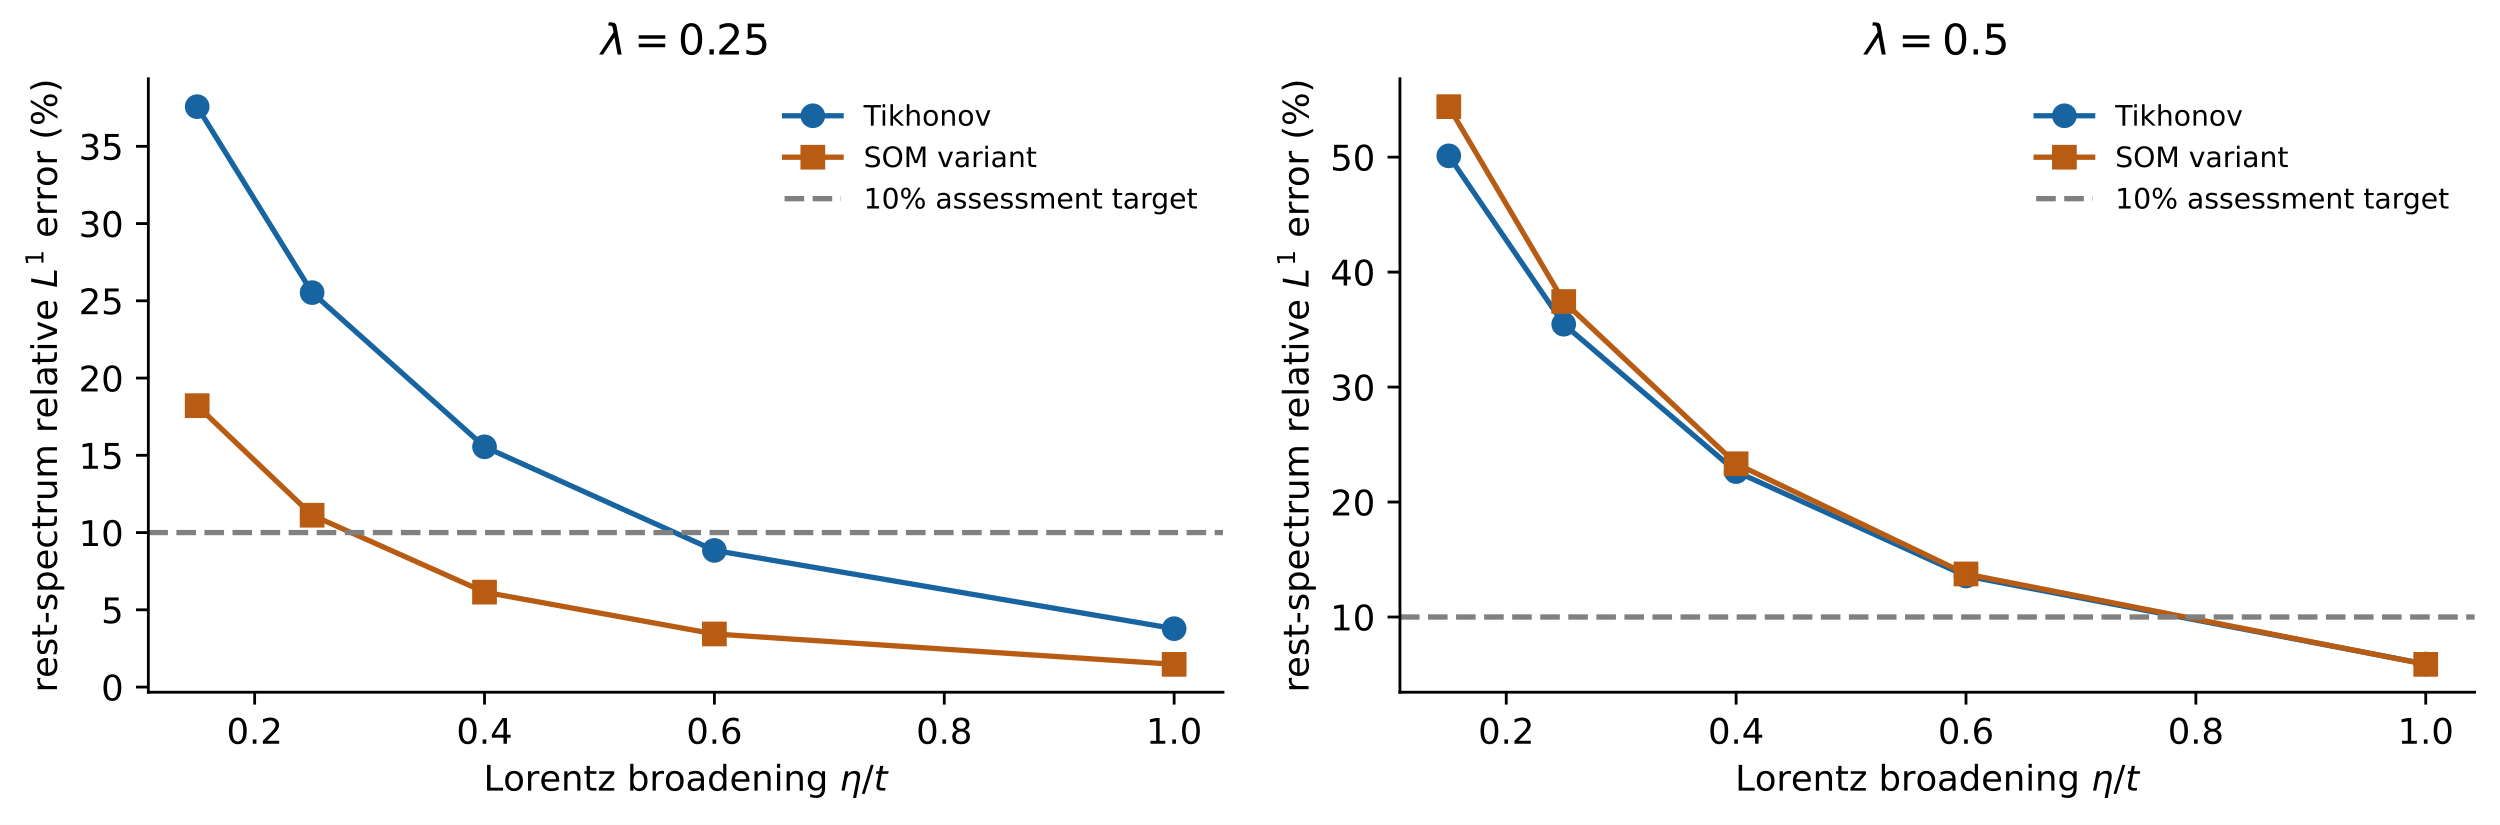
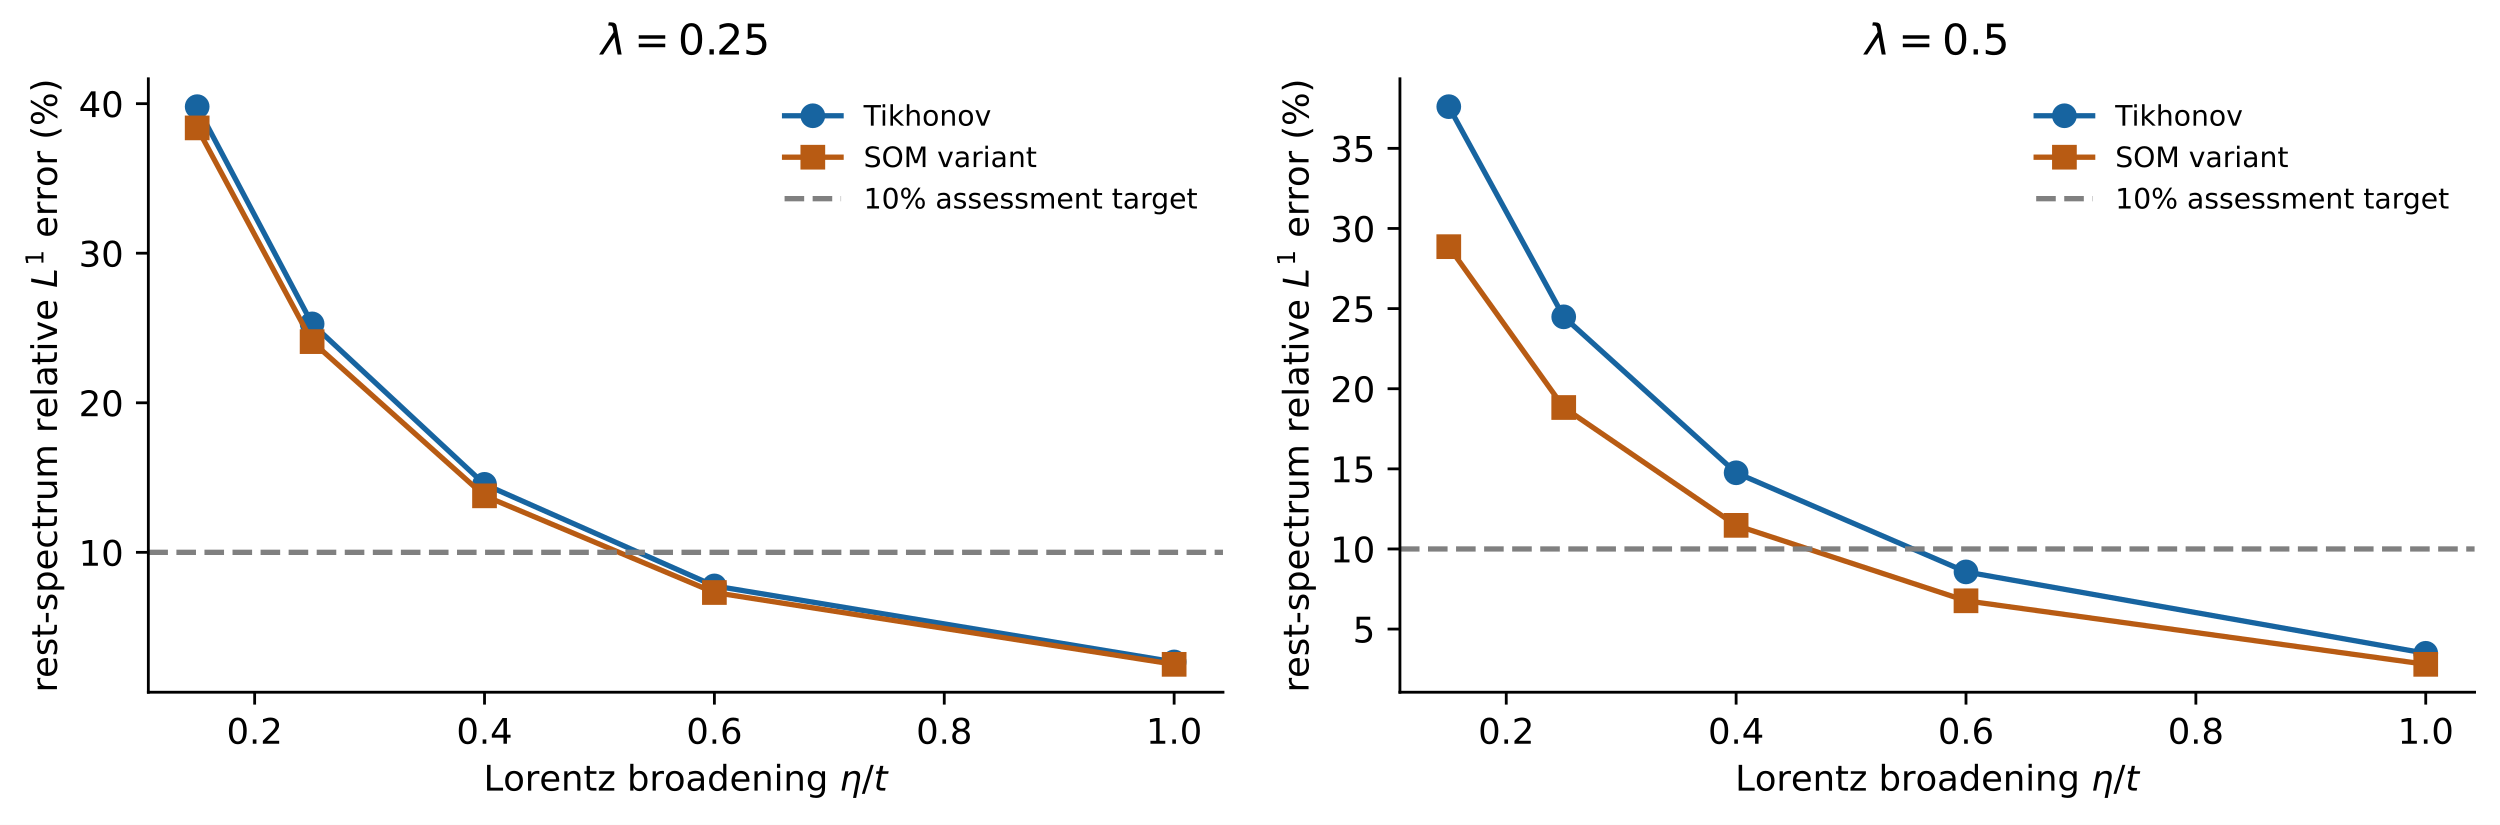
<svg xmlns="http://www.w3.org/2000/svg" xmlns:xlink="http://www.w3.org/1999/xlink" width="708.293pt" height="233.696pt" viewBox="0 0 708.293 233.696" version="1.1">
  <defs>
    <style type="text/css">*{stroke-linejoin: round; stroke-linecap: butt}</style>
  </defs>
  <g id="figure_1">
    <g id="patch_1">
      <path d="M 0 233.696  L 708.293 233.696  L 708.293 0  L 0 0  z " style="fill: #ffffff" />
    </g>
    <g id="axes_1">
      <g id="patch_2">
        <path d="M 42.025 196.118  L 346.493 196.118  L 346.493 22.318  L 42.025 22.318  z " style="fill: #ffffff" />
      </g>
      <g id="matplotlib.axis_1">
        <g id="xtick_1">
          <g id="line2d_1">
            <defs>
-               <path id="m6ff1ac623e" d="M 0 0  L 0 3.5  " style="stroke: #000000; stroke-width: 0.8" />
+               <path id="m8932c4dca7" d="M 0 0  L 0 3.5  " style="stroke: #000000; stroke-width: 0.8" />
            </defs>
            <g>
-               <use xlink:href="#m6ff1ac623e" x="72.146" y="196.118" style="stroke: #000000; stroke-width: 0.8" />
+               <use xlink:href="#m8932c4dca7" x="72.146" y="196.118" style="stroke: #000000; stroke-width: 0.8" />
            </g>
          </g>
          <g id="text_1">
            <text style="font-size: 10px; font-family: 'DejaVu Sans', 'Bitstream Vera Sans', 'Computer Modern Sans Serif', 'Lucida Grande', 'Verdana', 'Geneva', 'Lucid', 'Arial', 'Helvetica', 'Avant Garde', sans-serif; text-anchor: middle" x="72.146" y="210.717" transform="rotate(-0 72.14617 210.7166)">0.2</text>
          </g>
        </g>
        <g id="xtick_2">
          <g id="line2d_2">
            <g>
-               <use xlink:href="#m6ff1ac623e" x="137.273" y="196.118" style="stroke: #000000; stroke-width: 0.8" />
+               <use xlink:href="#m8932c4dca7" x="137.273" y="196.118" style="stroke: #000000; stroke-width: 0.8" />
            </g>
          </g>
          <g id="text_2">
            <text style="font-size: 10px; font-family: 'DejaVu Sans', 'Bitstream Vera Sans', 'Computer Modern Sans Serif', 'Lucida Grande', 'Verdana', 'Geneva', 'Lucid', 'Arial', 'Helvetica', 'Avant Garde', sans-serif; text-anchor: middle" x="137.273" y="210.717" transform="rotate(-0 137.273 210.7166)">0.4</text>
          </g>
        </g>
        <g id="xtick_3">
          <g id="line2d_3">
            <g>
-               <use xlink:href="#m6ff1ac623e" x="202.4" y="196.118" style="stroke: #000000; stroke-width: 0.8" />
+               <use xlink:href="#m8932c4dca7" x="202.4" y="196.118" style="stroke: #000000; stroke-width: 0.8" />
            </g>
          </g>
          <g id="text_3">
            <text style="font-size: 10px; font-family: 'DejaVu Sans', 'Bitstream Vera Sans', 'Computer Modern Sans Serif', 'Lucida Grande', 'Verdana', 'Geneva', 'Lucid', 'Arial', 'Helvetica', 'Avant Garde', sans-serif; text-anchor: middle" x="202.4" y="210.717" transform="rotate(-0 202.3999 210.7166)">0.6</text>
          </g>
        </g>
        <g id="xtick_4">
          <g id="line2d_4">
            <g>
-               <use xlink:href="#m6ff1ac623e" x="267.527" y="196.118" style="stroke: #000000; stroke-width: 0.8" />
+               <use xlink:href="#m8932c4dca7" x="267.527" y="196.118" style="stroke: #000000; stroke-width: 0.8" />
            </g>
          </g>
          <g id="text_4">
            <text style="font-size: 10px; font-family: 'DejaVu Sans', 'Bitstream Vera Sans', 'Computer Modern Sans Serif', 'Lucida Grande', 'Verdana', 'Geneva', 'Lucid', 'Arial', 'Helvetica', 'Avant Garde', sans-serif; text-anchor: middle" x="267.527" y="210.717" transform="rotate(-0 267.5267 210.7166)">0.8</text>
          </g>
        </g>
        <g id="xtick_5">
          <g id="line2d_5">
            <g>
-               <use xlink:href="#m6ff1ac623e" x="332.654" y="196.118" style="stroke: #000000; stroke-width: 0.8" />
+               <use xlink:href="#m8932c4dca7" x="332.654" y="196.118" style="stroke: #000000; stroke-width: 0.8" />
            </g>
          </g>
          <g id="text_5">
            <text style="font-size: 10px; font-family: 'DejaVu Sans', 'Bitstream Vera Sans', 'Computer Modern Sans Serif', 'Lucida Grande', 'Verdana', 'Geneva', 'Lucid', 'Arial', 'Helvetica', 'Avant Garde', sans-serif; text-anchor: middle" x="332.654" y="210.717" transform="rotate(-0 332.6535 210.7166)">1.0</text>
          </g>
        </g>
        <g id="text_6">
          <g transform="translate(137.009 224.3963)">
            <text>
              <tspan x="0" y="-0.406" style="font-size: 10px; font-family: 'DejaVu Sans'">L</tspan>
              <tspan x="5.571" y="-0.406" style="font-size: 10px; font-family: 'DejaVu Sans'">o</tspan>
              <tspan x="11.689" y="-0.406" style="font-size: 10px; font-family: 'DejaVu Sans'">r</tspan>
              <tspan x="15.801" y="-0.406" style="font-size: 10px; font-family: 'DejaVu Sans'">e</tspan>
              <tspan x="21.953" y="-0.406" style="font-size: 10px; font-family: 'DejaVu Sans'">n</tspan>
              <tspan x="28.291" y="-0.406" style="font-size: 10px; font-family: 'DejaVu Sans'">t</tspan>
              <tspan x="32.212" y="-0.406" style="font-size: 10px; font-family: 'DejaVu Sans'">z</tspan>
              <tspan x="37.461" y="-0.406" style="font-size: 10px; font-family: 'DejaVu Sans'"> </tspan>
              <tspan x="40.64" y="-0.406" style="font-size: 10px; font-family: 'DejaVu Sans'">b</tspan>
              <tspan x="46.987" y="-0.406" style="font-size: 10px; font-family: 'DejaVu Sans'">r</tspan>
              <tspan x="51.099" y="-0.406" style="font-size: 10px; font-family: 'DejaVu Sans'">o</tspan>
              <tspan x="57.217" y="-0.406" style="font-size: 10px; font-family: 'DejaVu Sans'">a</tspan>
              <tspan x="63.345" y="-0.406" style="font-size: 10px; font-family: 'DejaVu Sans'">d</tspan>
              <tspan x="69.692" y="-0.406" style="font-size: 10px; font-family: 'DejaVu Sans'">e</tspan>
              <tspan x="75.845" y="-0.406" style="font-size: 10px; font-family: 'DejaVu Sans'">n</tspan>
              <tspan x="82.183" y="-0.406" style="font-size: 10px; font-family: 'DejaVu Sans'">i</tspan>
              <tspan x="84.961" y="-0.406" style="font-size: 10px; font-family: 'DejaVu Sans'">n</tspan>
              <tspan x="91.299" y="-0.406" style="font-size: 10px; font-family: 'DejaVu Sans'">g</tspan>
              <tspan x="97.646" y="-0.406" style="font-size: 10px; font-family: 'DejaVu Sans'"> </tspan>
              <tspan x="107.163" y="-0.406" style="font-size: 10px; font-family: 'DejaVu Sans'">/</tspan>
              <tspan x="100.825" y="-0.406" style="font-style: oblique; font-size: 10px; font-family: 'DejaVu Sans'">η</tspan>
              <tspan x="110.532" y="-0.406" style="font-style: oblique; font-size: 10px; font-family: 'DejaVu Sans'">t</tspan>
            </text>
          </g>
        </g>
      </g>
      <g id="matplotlib.axis_2">
        <g id="ytick_1">
          <g id="line2d_6">
            <defs>
-               <path id="m030a6fc8e2" d="M 0 0  L -3.5 0  " style="stroke: #000000; stroke-width: 0.8" />
+               <path id="ma5ae41ab1c" d="M 0 0  L -3.5 0  " style="stroke: #000000; stroke-width: 0.8" />
            </defs>
            <g>
-               <use xlink:href="#m030a6fc8e2" x="42.025" y="194.655" style="stroke: #000000; stroke-width: 0.8" />
+               <use xlink:href="#ma5ae41ab1c" x="42.025" y="156.486" style="stroke: #000000; stroke-width: 0.8" />
            </g>
          </g>
          <g id="text_7">
-             <text style="font-size: 10px; font-family: 'DejaVu Sans', 'Bitstream Vera Sans', 'Computer Modern Sans Serif', 'Lucida Grande', 'Verdana', 'Geneva', 'Lucid', 'Arial', 'Helvetica', 'Avant Garde', sans-serif; text-anchor: end" x="35.025" y="198.455" transform="rotate(-0 35.025 198.4547)">0</text>
+             <text style="font-size: 10px; font-family: 'DejaVu Sans', 'Bitstream Vera Sans', 'Computer Modern Sans Serif', 'Lucida Grande', 'Verdana', 'Geneva', 'Lucid', 'Arial', 'Helvetica', 'Avant Garde', sans-serif; text-anchor: end" x="35.025" y="160.285" transform="rotate(-0 35.025 160.2849)">10</text>
          </g>
        </g>
        <g id="ytick_2">
          <g id="line2d_7">
            <g>
-               <use xlink:href="#m030a6fc8e2" x="42.025" y="172.769" style="stroke: #000000; stroke-width: 0.8" />
+               <use xlink:href="#ma5ae41ab1c" x="42.025" y="114.114" style="stroke: #000000; stroke-width: 0.8" />
            </g>
          </g>
          <g id="text_8">
-             <text style="font-size: 10px; font-family: 'DejaVu Sans', 'Bitstream Vera Sans', 'Computer Modern Sans Serif', 'Lucida Grande', 'Verdana', 'Geneva', 'Lucid', 'Arial', 'Helvetica', 'Avant Garde', sans-serif; text-anchor: end" x="35.025" y="176.569" transform="rotate(-0 35.025 176.5686)">5</text>
+             <text style="font-size: 10px; font-family: 'DejaVu Sans', 'Bitstream Vera Sans', 'Computer Modern Sans Serif', 'Lucida Grande', 'Verdana', 'Geneva', 'Lucid', 'Arial', 'Helvetica', 'Avant Garde', sans-serif; text-anchor: end" x="35.025" y="117.913" transform="rotate(-0 35.025 117.9132)">20</text>
          </g>
        </g>
        <g id="ytick_3">
          <g id="line2d_8">
            <g>
-               <use xlink:href="#m030a6fc8e2" x="42.025" y="150.883" style="stroke: #000000; stroke-width: 0.8" />
+               <use xlink:href="#ma5ae41ab1c" x="42.025" y="71.742" style="stroke: #000000; stroke-width: 0.8" />
            </g>
          </g>
          <g id="text_9">
-             <text style="font-size: 10px; font-family: 'DejaVu Sans', 'Bitstream Vera Sans', 'Computer Modern Sans Serif', 'Lucida Grande', 'Verdana', 'Geneva', 'Lucid', 'Arial', 'Helvetica', 'Avant Garde', sans-serif; text-anchor: end" x="35.025" y="154.683" transform="rotate(-0 35.025 154.6826)">10</text>
+             <text style="font-size: 10px; font-family: 'DejaVu Sans', 'Bitstream Vera Sans', 'Computer Modern Sans Serif', 'Lucida Grande', 'Verdana', 'Geneva', 'Lucid', 'Arial', 'Helvetica', 'Avant Garde', sans-serif; text-anchor: end" x="35.025" y="75.541" transform="rotate(-0 35.025 75.54142)">30</text>
          </g>
        </g>
        <g id="ytick_4">
          <g id="line2d_9">
            <g>
-               <use xlink:href="#m030a6fc8e2" x="42.025" y="128.997" style="stroke: #000000; stroke-width: 0.8" />
+               <use xlink:href="#ma5ae41ab1c" x="42.025" y="29.37" style="stroke: #000000; stroke-width: 0.8" />
            </g>
          </g>
          <g id="text_10">
-             <text style="font-size: 10px; font-family: 'DejaVu Sans', 'Bitstream Vera Sans', 'Computer Modern Sans Serif', 'Lucida Grande', 'Verdana', 'Geneva', 'Lucid', 'Arial', 'Helvetica', 'Avant Garde', sans-serif; text-anchor: end" x="35.025" y="132.797" transform="rotate(-0 35.025 132.7966)">15</text>
-           </g>
-         </g>
-         <g id="ytick_5">
-           <g id="line2d_10">
-             <g>
-               <use xlink:href="#m030a6fc8e2" x="42.025" y="107.111" style="stroke: #000000; stroke-width: 0.8" />
-             </g>
-           </g>
-           <g id="text_11">
-             <text style="font-size: 10px; font-family: 'DejaVu Sans', 'Bitstream Vera Sans', 'Computer Modern Sans Serif', 'Lucida Grande', 'Verdana', 'Geneva', 'Lucid', 'Arial', 'Helvetica', 'Avant Garde', sans-serif; text-anchor: end" x="35.025" y="110.911" transform="rotate(-0 35.025 110.9106)">20</text>
-           </g>
-         </g>
-         <g id="ytick_6">
-           <g id="line2d_11">
-             <g>
-               <use xlink:href="#m030a6fc8e2" x="42.025" y="85.225" style="stroke: #000000; stroke-width: 0.8" />
-             </g>
-           </g>
-           <g id="text_12">
-             <text style="font-size: 10px; font-family: 'DejaVu Sans', 'Bitstream Vera Sans', 'Computer Modern Sans Serif', 'Lucida Grande', 'Verdana', 'Geneva', 'Lucid', 'Arial', 'Helvetica', 'Avant Garde', sans-serif; text-anchor: end" x="35.025" y="89.025" transform="rotate(-0 35.025 89.02455)">25</text>
-           </g>
-         </g>
-         <g id="ytick_7">
-           <g id="line2d_12">
-             <g>
-               <use xlink:href="#m030a6fc8e2" x="42.025" y="63.339" style="stroke: #000000; stroke-width: 0.8" />
-             </g>
-           </g>
-           <g id="text_13">
-             <text style="font-size: 10px; font-family: 'DejaVu Sans', 'Bitstream Vera Sans', 'Computer Modern Sans Serif', 'Lucida Grande', 'Verdana', 'Geneva', 'Lucid', 'Arial', 'Helvetica', 'Avant Garde', sans-serif; text-anchor: end" x="35.025" y="67.139" transform="rotate(-0 35.025 67.13852)">30</text>
-           </g>
-         </g>
-         <g id="ytick_8">
-           <g id="line2d_13">
-             <g>
-               <use xlink:href="#m030a6fc8e2" x="42.025" y="41.453" style="stroke: #000000; stroke-width: 0.8" />
-             </g>
-           </g>
-           <g id="text_14">
-             <text style="font-size: 10px; font-family: 'DejaVu Sans', 'Bitstream Vera Sans', 'Computer Modern Sans Serif', 'Lucida Grande', 'Verdana', 'Geneva', 'Lucid', 'Arial', 'Helvetica', 'Avant Garde', sans-serif; text-anchor: end" x="35.025" y="45.252" transform="rotate(-0 35.025 45.2525)">35</text>
-           </g>
-         </g>
-         <g id="text_15">
+             <text style="font-size: 10px; font-family: 'DejaVu Sans', 'Bitstream Vera Sans', 'Computer Modern Sans Serif', 'Lucida Grande', 'Verdana', 'Geneva', 'Lucid', 'Arial', 'Helvetica', 'Avant Garde', sans-serif; text-anchor: end" x="35.025" y="33.17" transform="rotate(-0 35.025 33.16968)">40</text>
+           </g>
+         </g>
+         <g id="text_11">
          <g transform="translate(16.2 196.1681) rotate(-90)">
            <text>
              <tspan x="0" y="-0.064" style="font-size: 10px; font-family: 'DejaVu Sans'">r</tspan>
              <tspan x="4.111" y="-0.064" style="font-size: 10px; font-family: 'DejaVu Sans'">e</tspan>
              <tspan x="10.264" y="-0.064" style="font-size: 10px; font-family: 'DejaVu Sans'">s</tspan>
              <tspan x="15.474" y="-0.064" style="font-size: 10px; font-family: 'DejaVu Sans'">t</tspan>
              <tspan x="19.395" y="-0.064" style="font-size: 10px; font-family: 'DejaVu Sans'">-</tspan>
              <tspan x="23.003" y="-0.064" style="font-size: 10px; font-family: 'DejaVu Sans'">s</tspan>
              <tspan x="28.213" y="-0.064" style="font-size: 10px; font-family: 'DejaVu Sans'">p</tspan>
              <tspan x="34.561" y="-0.064" style="font-size: 10px; font-family: 'DejaVu Sans'">e</tspan>
              <tspan x="40.713" y="-0.064" style="font-size: 10px; font-family: 'DejaVu Sans'">c</tspan>
              <tspan x="46.211" y="-0.064" style="font-size: 10px; font-family: 'DejaVu Sans'">t</tspan>
              <tspan x="50.132" y="-0.064" style="font-size: 10px; font-family: 'DejaVu Sans'">r</tspan>
              <tspan x="54.243" y="-0.064" style="font-size: 10px; font-family: 'DejaVu Sans'">u</tspan>
              <tspan x="60.581" y="-0.064" style="font-size: 10px; font-family: 'DejaVu Sans'">m</tspan>
              <tspan x="70.322" y="-0.064" style="font-size: 10px; font-family: 'DejaVu Sans'"> </tspan>
              <tspan x="73.501" y="-0.064" style="font-size: 10px; font-family: 'DejaVu Sans'">r</tspan>
              <tspan x="77.612" y="-0.064" style="font-size: 10px; font-family: 'DejaVu Sans'">e</tspan>
              <tspan x="83.765" y="-0.064" style="font-size: 10px; font-family: 'DejaVu Sans'">l</tspan>
              <tspan x="86.543" y="-0.064" style="font-size: 10px; font-family: 'DejaVu Sans'">a</tspan>
              <tspan x="92.671" y="-0.064" style="font-size: 10px; font-family: 'DejaVu Sans'">t</tspan>
              <tspan x="96.592" y="-0.064" style="font-size: 10px; font-family: 'DejaVu Sans'">i</tspan>
              <tspan x="99.37" y="-0.064" style="font-size: 10px; font-family: 'DejaVu Sans'">v</tspan>
              <tspan x="105.288" y="-0.064" style="font-size: 10px; font-family: 'DejaVu Sans'">e</tspan>
              <tspan x="111.44" y="-0.064" style="font-size: 10px; font-family: 'DejaVu Sans'"> </tspan>
              <tspan x="125.62" y="-0.064" style="font-size: 10px; font-family: 'DejaVu Sans'"> </tspan>
              <tspan x="128.799" y="-0.064" style="font-size: 10px; font-family: 'DejaVu Sans'">e</tspan>
              <tspan x="134.951" y="-0.064" style="font-size: 10px; font-family: 'DejaVu Sans'">r</tspan>
              <tspan x="139.062" y="-0.064" style="font-size: 10px; font-family: 'DejaVu Sans'">r</tspan>
              <tspan x="143.174" y="-0.064" style="font-size: 10px; font-family: 'DejaVu Sans'">o</tspan>
              <tspan x="149.292" y="-0.064" style="font-size: 10px; font-family: 'DejaVu Sans'">r</tspan>
              <tspan x="153.403" y="-0.064" style="font-size: 10px; font-family: 'DejaVu Sans'"> </tspan>
              <tspan x="156.582" y="-0.064" style="font-size: 10px; font-family: 'DejaVu Sans'">(</tspan>
              <tspan x="160.483" y="-0.064" style="font-size: 10px; font-family: 'DejaVu Sans'">%</tspan>
              <tspan x="169.985" y="-0.064" style="font-size: 10px; font-family: 'DejaVu Sans'">)</tspan>
              <tspan x="114.619" y="-0.064" style="font-style: oblique; font-size: 10px; font-family: 'DejaVu Sans'">L</tspan>
              <tspan x="120.893" y="-3.892" style="font-size: 7px; font-family: 'DejaVu Sans'">1</tspan>
            </text>
          </g>
        </g>
      </g>
-       <g id="line2d_14">
-         <path d="M 55.864 30.218  L 88.428 82.904  L 137.273 126.587  L 202.4 155.942  L 332.654 178.114  " clip-path="url(#p1877775b35)" style="fill: none; stroke: #1764a0; stroke-width: 1.5; stroke-linecap: square" />
+       <g id="line2d_10">
+         <path d="M 55.864 30.218  L 88.428 91.763  L 137.273 137.219  L 202.4 165.999  L 332.654 187.536  " clip-path="url(#p78f8fab9dd)" style="fill: none; stroke: #1764a0; stroke-width: 1.5; stroke-linecap: square" />
        <defs>
-           <path id="m55c3e25173" d="M 0 3  C 0.796 3 1.559 2.684 2.121 2.121  C 2.684 1.559 3 0.796 3 0  C 3 -0.796 2.684 -1.559 2.121 -2.121  C 1.559 -2.684 0.796 -3 0 -3  C -0.796 -3 -1.559 -2.684 -2.121 -2.121  C -2.684 -1.559 -3 -0.796 -3 0  C -3 0.796 -2.684 1.559 -2.121 2.121  C -1.559 2.684 -0.796 3 0 3  z " style="stroke: #1764a0" />
+           <path id="m488a5ff825" d="M 0 3  C 0.796 3 1.559 2.684 2.121 2.121  C 2.684 1.559 3 0.796 3 0  C 3 -0.796 2.684 -1.559 2.121 -2.121  C 1.559 -2.684 0.796 -3 0 -3  C -0.796 -3 -1.559 -2.684 -2.121 -2.121  C -2.684 -1.559 -3 -0.796 -3 0  C -3 0.796 -2.684 1.559 -2.121 2.121  C -1.559 2.684 -0.796 3 0 3  z " style="stroke: #1764a0" />
        </defs>
-         <g clip-path="url(#p1877775b35)">
-           <use xlink:href="#m55c3e25173" x="55.864" y="30.218" style="fill: #1764a0; stroke: #1764a0" />
-           <use xlink:href="#m55c3e25173" x="88.428" y="82.904" style="fill: #1764a0; stroke: #1764a0" />
-           <use xlink:href="#m55c3e25173" x="137.273" y="126.587" style="fill: #1764a0; stroke: #1764a0" />
-           <use xlink:href="#m55c3e25173" x="202.4" y="155.942" style="fill: #1764a0; stroke: #1764a0" />
-           <use xlink:href="#m55c3e25173" x="332.654" y="178.114" style="fill: #1764a0; stroke: #1764a0" />
-         </g>
-       </g>
-       <g id="line2d_15">
-         <path d="M 55.864 114.93  L 88.428 145.976  L 137.273 167.759  L 202.4 179.615  L 332.654 188.218  " clip-path="url(#p1877775b35)" style="fill: none; stroke: #b85b13; stroke-width: 1.5; stroke-linecap: square" />
+         <g clip-path="url(#p78f8fab9dd)">
+           <use xlink:href="#m488a5ff825" x="55.864" y="30.218" style="fill: #1764a0; stroke: #1764a0" />
+           <use xlink:href="#m488a5ff825" x="88.428" y="91.763" style="fill: #1764a0; stroke: #1764a0" />
+           <use xlink:href="#m488a5ff825" x="137.273" y="137.219" style="fill: #1764a0; stroke: #1764a0" />
+           <use xlink:href="#m488a5ff825" x="202.4" y="165.999" style="fill: #1764a0; stroke: #1764a0" />
+           <use xlink:href="#m488a5ff825" x="332.654" y="187.536" style="fill: #1764a0; stroke: #1764a0" />
+         </g>
+       </g>
+       <g id="line2d_11">
+         <path d="M 55.864 36.235  L 88.428 96.784  L 137.273 140.478  L 202.4 167.87  L 332.654 188.218  " clip-path="url(#p78f8fab9dd)" style="fill: none; stroke: #b85b13; stroke-width: 1.5; stroke-linecap: square" />
        <defs>
-           <path id="maf97e2c0f6" d="M -3 3  L 3 3  L 3 -3  L -3 -3  z " style="stroke: #b85b13; stroke-linejoin: miter" />
+           <path id="m12488ded27" d="M -3 3  L 3 3  L 3 -3  L -3 -3  z " style="stroke: #b85b13; stroke-linejoin: miter" />
        </defs>
-         <g clip-path="url(#p1877775b35)">
-           <use xlink:href="#maf97e2c0f6" x="55.864" y="114.93" style="fill: #b85b13; stroke: #b85b13; stroke-linejoin: miter" />
-           <use xlink:href="#maf97e2c0f6" x="88.428" y="145.976" style="fill: #b85b13; stroke: #b85b13; stroke-linejoin: miter" />
-           <use xlink:href="#maf97e2c0f6" x="137.273" y="167.759" style="fill: #b85b13; stroke: #b85b13; stroke-linejoin: miter" />
-           <use xlink:href="#maf97e2c0f6" x="202.4" y="179.615" style="fill: #b85b13; stroke: #b85b13; stroke-linejoin: miter" />
-           <use xlink:href="#maf97e2c0f6" x="332.654" y="188.218" style="fill: #b85b13; stroke: #b85b13; stroke-linejoin: miter" />
-         </g>
-       </g>
-       <g id="line2d_16">
-         <path d="M 42.025 150.883  L 346.493 150.883  " clip-path="url(#p1877775b35)" style="fill: none; stroke-dasharray: 5.55,2.4; stroke-dashoffset: 0; stroke: #808080; stroke-width: 1.5" />
+         <g clip-path="url(#p78f8fab9dd)">
+           <use xlink:href="#m12488ded27" x="55.864" y="36.235" style="fill: #b85b13; stroke: #b85b13; stroke-linejoin: miter" />
+           <use xlink:href="#m12488ded27" x="88.428" y="96.784" style="fill: #b85b13; stroke: #b85b13; stroke-linejoin: miter" />
+           <use xlink:href="#m12488ded27" x="137.273" y="140.478" style="fill: #b85b13; stroke: #b85b13; stroke-linejoin: miter" />
+           <use xlink:href="#m12488ded27" x="202.4" y="167.87" style="fill: #b85b13; stroke: #b85b13; stroke-linejoin: miter" />
+           <use xlink:href="#m12488ded27" x="332.654" y="188.218" style="fill: #b85b13; stroke: #b85b13; stroke-linejoin: miter" />
+         </g>
+       </g>
+       <g id="line2d_12">
+         <path d="M 42.025 156.486  L 346.493 156.486  " clip-path="url(#p78f8fab9dd)" style="fill: none; stroke-dasharray: 5.55,2.4; stroke-dashoffset: 0; stroke: #808080; stroke-width: 1.5" />
      </g>
      <g id="patch_3">
        <path d="M 42.025 196.118  L 42.025 22.318  " style="fill: none; stroke: #000000; stroke-width: 0.8; stroke-linejoin: miter; stroke-linecap: square" />
      </g>
      <g id="patch_4">
        <path d="M 42.025 196.118  L 346.493 196.118  " style="fill: none; stroke: #000000; stroke-width: 0.8; stroke-linejoin: miter; stroke-linecap: square" />
      </g>
-       <g id="text_16">
+       <g id="text_12">
        <g transform="translate(170.259 16.31812)">
          <text>
            <tspan x="0" y="-0.875" style="font-style: oblique; font-size: 12px; font-family: 'DejaVu Sans'">λ</tspan>
            <tspan x="9.439" y="-0.875" style="font-size: 12px; font-family: 'DejaVu Sans'">=</tspan>
            <tspan x="21.832" y="-0.875" style="font-size: 12px; font-family: 'DejaVu Sans'">0</tspan>
            <tspan x="29.467" y="-0.875" style="font-size: 12px; font-family: 'DejaVu Sans'">.</tspan>
            <tspan x="32.656" y="-0.875" style="font-size: 12px; font-family: 'DejaVu Sans'">2</tspan>
            <tspan x="40.291" y="-0.875" style="font-size: 12px; font-family: 'DejaVu Sans'">5</tspan>
          </text>
        </g>
      </g>
      <g id="legend_1">
-         <g id="line2d_17">
+         <g id="line2d_13">
          <path d="M 222.286 32.797  L 230.286 32.797  L 238.286 32.797  " style="fill: none; stroke: #1764a0; stroke-width: 1.5; stroke-linecap: square" />
          <g>
-             <use xlink:href="#m55c3e25173" x="230.286" y="32.797" style="fill: #1764a0; stroke: #1764a0" />
-           </g>
-         </g>
-         <g id="text_17">
+             <use xlink:href="#m488a5ff825" x="230.286" y="32.797" style="fill: #1764a0; stroke: #1764a0" />
+           </g>
+         </g>
+         <g id="text_13">
          <text style="font-size: 8px; font-family: 'DejaVu Sans', 'Bitstream Vera Sans', 'Computer Modern Sans Serif', 'Lucida Grande', 'Verdana', 'Geneva', 'Lucid', 'Arial', 'Helvetica', 'Avant Garde', sans-serif; text-anchor: start" x="244.685" y="35.597" transform="rotate(-0 244.6855 35.59687)">Tikhonov</text>
        </g>
-         <g id="line2d_18">
+         <g id="line2d_14">
          <path d="M 222.286 44.539  L 230.286 44.539  L 238.286 44.539  " style="fill: none; stroke: #b85b13; stroke-width: 1.5; stroke-linecap: square" />
          <g>
-             <use xlink:href="#maf97e2c0f6" x="230.286" y="44.539" style="fill: #b85b13; stroke: #b85b13; stroke-linejoin: miter" />
-           </g>
-         </g>
-         <g id="text_18">
+             <use xlink:href="#m12488ded27" x="230.286" y="44.539" style="fill: #b85b13; stroke: #b85b13; stroke-linejoin: miter" />
+           </g>
+         </g>
+         <g id="text_14">
          <text style="font-size: 8px; font-family: 'DejaVu Sans', 'Bitstream Vera Sans', 'Computer Modern Sans Serif', 'Lucida Grande', 'Verdana', 'Geneva', 'Lucid', 'Arial', 'Helvetica', 'Avant Garde', sans-serif; text-anchor: start" x="244.685" y="47.339" transform="rotate(-0 244.6855 47.33937)">SOM variant</text>
        </g>
-         <g id="line2d_19">
+         <g id="line2d_15">
          <path d="M 222.286 56.282  L 230.286 56.282  L 238.286 56.282  " style="fill: none; stroke-dasharray: 5.55,2.4; stroke-dashoffset: 0; stroke: #808080; stroke-width: 1.5" />
        </g>
-         <g id="text_19">
+         <g id="text_15">
          <text style="font-size: 8px; font-family: 'DejaVu Sans', 'Bitstream Vera Sans', 'Computer Modern Sans Serif', 'Lucida Grande', 'Verdana', 'Geneva', 'Lucid', 'Arial', 'Helvetica', 'Avant Garde', sans-serif; text-anchor: start" x="244.685" y="59.082" transform="rotate(-0 244.6855 59.08187)">10% assessment target</text>
        </g>
      </g>
    </g>
    <g id="axes_2">
      <g id="patch_5">
        <path d="M 396.625 196.118  L 701.093 196.118  L 701.093 22.318  L 396.625 22.318  z " style="fill: #ffffff" />
      </g>
      <g id="matplotlib.axis_3">
        <g id="xtick_6">
+           <g id="line2d_16">
+             <g>
+               <use xlink:href="#m8932c4dca7" x="426.746" y="196.118" style="stroke: #000000; stroke-width: 0.8" />
+             </g>
+           </g>
+           <g id="text_16">
+             <text style="font-size: 10px; font-family: 'DejaVu Sans', 'Bitstream Vera Sans', 'Computer Modern Sans Serif', 'Lucida Grande', 'Verdana', 'Geneva', 'Lucid', 'Arial', 'Helvetica', 'Avant Garde', sans-serif; text-anchor: middle" x="426.746" y="210.717" transform="rotate(-0 426.7462 210.7166)">0.2</text>
+           </g>
+         </g>
+         <g id="xtick_7">
+           <g id="line2d_17">
+             <g>
+               <use xlink:href="#m8932c4dca7" x="491.873" y="196.118" style="stroke: #000000; stroke-width: 0.8" />
+             </g>
+           </g>
+           <g id="text_17">
+             <text style="font-size: 10px; font-family: 'DejaVu Sans', 'Bitstream Vera Sans', 'Computer Modern Sans Serif', 'Lucida Grande', 'Verdana', 'Geneva', 'Lucid', 'Arial', 'Helvetica', 'Avant Garde', sans-serif; text-anchor: middle" x="491.873" y="210.717" transform="rotate(-0 491.873 210.7166)">0.4</text>
+           </g>
+         </g>
+         <g id="xtick_8">
+           <g id="line2d_18">
+             <g>
+               <use xlink:href="#m8932c4dca7" x="557" y="196.118" style="stroke: #000000; stroke-width: 0.8" />
+             </g>
+           </g>
+           <g id="text_18">
+             <text style="font-size: 10px; font-family: 'DejaVu Sans', 'Bitstream Vera Sans', 'Computer Modern Sans Serif', 'Lucida Grande', 'Verdana', 'Geneva', 'Lucid', 'Arial', 'Helvetica', 'Avant Garde', sans-serif; text-anchor: middle" x="557" y="210.717" transform="rotate(-0 556.9999 210.7166)">0.6</text>
+           </g>
+         </g>
+         <g id="xtick_9">
+           <g id="line2d_19">
+             <g>
+               <use xlink:href="#m8932c4dca7" x="622.127" y="196.118" style="stroke: #000000; stroke-width: 0.8" />
+             </g>
+           </g>
+           <g id="text_19">
+             <text style="font-size: 10px; font-family: 'DejaVu Sans', 'Bitstream Vera Sans', 'Computer Modern Sans Serif', 'Lucida Grande', 'Verdana', 'Geneva', 'Lucid', 'Arial', 'Helvetica', 'Avant Garde', sans-serif; text-anchor: middle" x="622.127" y="210.717" transform="rotate(-0 622.1267 210.7166)">0.8</text>
+           </g>
+         </g>
+         <g id="xtick_10">
          <g id="line2d_20">
            <g>
-               <use xlink:href="#m6ff1ac623e" x="426.746" y="196.118" style="stroke: #000000; stroke-width: 0.8" />
+               <use xlink:href="#m8932c4dca7" x="687.254" y="196.118" style="stroke: #000000; stroke-width: 0.8" />
            </g>
          </g>
          <g id="text_20">
-             <text style="font-size: 10px; font-family: 'DejaVu Sans', 'Bitstream Vera Sans', 'Computer Modern Sans Serif', 'Lucida Grande', 'Verdana', 'Geneva', 'Lucid', 'Arial', 'Helvetica', 'Avant Garde', sans-serif; text-anchor: middle" x="426.746" y="210.717" transform="rotate(-0 426.7462 210.7166)">0.2</text>
-           </g>
-         </g>
-         <g id="xtick_7">
-           <g id="line2d_21">
-             <g>
-               <use xlink:href="#m6ff1ac623e" x="491.873" y="196.118" style="stroke: #000000; stroke-width: 0.8" />
-             </g>
-           </g>
-           <g id="text_21">
-             <text style="font-size: 10px; font-family: 'DejaVu Sans', 'Bitstream Vera Sans', 'Computer Modern Sans Serif', 'Lucida Grande', 'Verdana', 'Geneva', 'Lucid', 'Arial', 'Helvetica', 'Avant Garde', sans-serif; text-anchor: middle" x="491.873" y="210.717" transform="rotate(-0 491.873 210.7166)">0.4</text>
-           </g>
-         </g>
-         <g id="xtick_8">
-           <g id="line2d_22">
-             <g>
-               <use xlink:href="#m6ff1ac623e" x="557" y="196.118" style="stroke: #000000; stroke-width: 0.8" />
-             </g>
-           </g>
-           <g id="text_22">
-             <text style="font-size: 10px; font-family: 'DejaVu Sans', 'Bitstream Vera Sans', 'Computer Modern Sans Serif', 'Lucida Grande', 'Verdana', 'Geneva', 'Lucid', 'Arial', 'Helvetica', 'Avant Garde', sans-serif; text-anchor: middle" x="557" y="210.717" transform="rotate(-0 556.9999 210.7166)">0.6</text>
-           </g>
-         </g>
-         <g id="xtick_9">
-           <g id="line2d_23">
-             <g>
-               <use xlink:href="#m6ff1ac623e" x="622.127" y="196.118" style="stroke: #000000; stroke-width: 0.8" />
-             </g>
-           </g>
-           <g id="text_23">
-             <text style="font-size: 10px; font-family: 'DejaVu Sans', 'Bitstream Vera Sans', 'Computer Modern Sans Serif', 'Lucida Grande', 'Verdana', 'Geneva', 'Lucid', 'Arial', 'Helvetica', 'Avant Garde', sans-serif; text-anchor: middle" x="622.127" y="210.717" transform="rotate(-0 622.1267 210.7166)">0.8</text>
-           </g>
-         </g>
-         <g id="xtick_10">
-           <g id="line2d_24">
-             <g>
-               <use xlink:href="#m6ff1ac623e" x="687.254" y="196.118" style="stroke: #000000; stroke-width: 0.8" />
-             </g>
-           </g>
-           <g id="text_24">
            <text style="font-size: 10px; font-family: 'DejaVu Sans', 'Bitstream Vera Sans', 'Computer Modern Sans Serif', 'Lucida Grande', 'Verdana', 'Geneva', 'Lucid', 'Arial', 'Helvetica', 'Avant Garde', sans-serif; text-anchor: middle" x="687.254" y="210.717" transform="rotate(-0 687.2535 210.7166)">1.0</text>
          </g>
        </g>
-         <g id="text_25">
+         <g id="text_21">
          <g transform="translate(491.609 224.3963)">
            <text>
              <tspan x="0" y="-0.406" style="font-size: 10px; font-family: 'DejaVu Sans'">L</tspan>
              <tspan x="5.571" y="-0.406" style="font-size: 10px; font-family: 'DejaVu Sans'">o</tspan>
              <tspan x="11.689" y="-0.406" style="font-size: 10px; font-family: 'DejaVu Sans'">r</tspan>
              <tspan x="15.801" y="-0.406" style="font-size: 10px; font-family: 'DejaVu Sans'">e</tspan>
              <tspan x="21.953" y="-0.406" style="font-size: 10px; font-family: 'DejaVu Sans'">n</tspan>
              <tspan x="28.291" y="-0.406" style="font-size: 10px; font-family: 'DejaVu Sans'">t</tspan>
              <tspan x="32.212" y="-0.406" style="font-size: 10px; font-family: 'DejaVu Sans'">z</tspan>
              <tspan x="37.461" y="-0.406" style="font-size: 10px; font-family: 'DejaVu Sans'"> </tspan>
              <tspan x="40.64" y="-0.406" style="font-size: 10px; font-family: 'DejaVu Sans'">b</tspan>
              <tspan x="46.987" y="-0.406" style="font-size: 10px; font-family: 'DejaVu Sans'">r</tspan>
              <tspan x="51.099" y="-0.406" style="font-size: 10px; font-family: 'DejaVu Sans'">o</tspan>
              <tspan x="57.217" y="-0.406" style="font-size: 10px; font-family: 'DejaVu Sans'">a</tspan>
              <tspan x="63.345" y="-0.406" style="font-size: 10px; font-family: 'DejaVu Sans'">d</tspan>
              <tspan x="69.692" y="-0.406" style="font-size: 10px; font-family: 'DejaVu Sans'">e</tspan>
              <tspan x="75.845" y="-0.406" style="font-size: 10px; font-family: 'DejaVu Sans'">n</tspan>
              <tspan x="82.183" y="-0.406" style="font-size: 10px; font-family: 'DejaVu Sans'">i</tspan>
              <tspan x="84.961" y="-0.406" style="font-size: 10px; font-family: 'DejaVu Sans'">n</tspan>
              <tspan x="91.299" y="-0.406" style="font-size: 10px; font-family: 'DejaVu Sans'">g</tspan>
              <tspan x="97.646" y="-0.406" style="font-size: 10px; font-family: 'DejaVu Sans'"> </tspan>
              <tspan x="107.163" y="-0.406" style="font-size: 10px; font-family: 'DejaVu Sans'">/</tspan>
              <tspan x="100.825" y="-0.406" style="font-style: oblique; font-size: 10px; font-family: 'DejaVu Sans'">η</tspan>
              <tspan x="110.532" y="-0.406" style="font-style: oblique; font-size: 10px; font-family: 'DejaVu Sans'">t</tspan>
            </text>
          </g>
        </g>
      </g>
      <g id="matplotlib.axis_4">
+         <g id="ytick_5">
+           <g id="line2d_21">
+             <g>
+               <use xlink:href="#ma5ae41ab1c" x="396.625" y="178.229" style="stroke: #000000; stroke-width: 0.8" />
+             </g>
+           </g>
+           <g id="text_22">
+             <text style="font-size: 10px; font-family: 'DejaVu Sans', 'Bitstream Vera Sans', 'Computer Modern Sans Serif', 'Lucida Grande', 'Verdana', 'Geneva', 'Lucid', 'Arial', 'Helvetica', 'Avant Garde', sans-serif; text-anchor: end" x="389.625" y="182.029" transform="rotate(-0 389.625 182.0285)">5</text>
+           </g>
+         </g>
+         <g id="ytick_6">
+           <g id="line2d_22">
+             <g>
+               <use xlink:href="#ma5ae41ab1c" x="396.625" y="155.53" style="stroke: #000000; stroke-width: 0.8" />
+             </g>
+           </g>
+           <g id="text_23">
+             <text style="font-size: 10px; font-family: 'DejaVu Sans', 'Bitstream Vera Sans', 'Computer Modern Sans Serif', 'Lucida Grande', 'Verdana', 'Geneva', 'Lucid', 'Arial', 'Helvetica', 'Avant Garde', sans-serif; text-anchor: end" x="389.625" y="159.329" transform="rotate(-0 389.625 159.3295)">10</text>
+           </g>
+         </g>
+         <g id="ytick_7">
+           <g id="line2d_23">
+             <g>
+               <use xlink:href="#ma5ae41ab1c" x="396.625" y="132.831" style="stroke: #000000; stroke-width: 0.8" />
+             </g>
+           </g>
+           <g id="text_24">
+             <text style="font-size: 10px; font-family: 'DejaVu Sans', 'Bitstream Vera Sans', 'Computer Modern Sans Serif', 'Lucida Grande', 'Verdana', 'Geneva', 'Lucid', 'Arial', 'Helvetica', 'Avant Garde', sans-serif; text-anchor: end" x="389.625" y="136.63" transform="rotate(-0 389.625 136.6304)">15</text>
+           </g>
+         </g>
+         <g id="ytick_8">
+           <g id="line2d_24">
+             <g>
+               <use xlink:href="#ma5ae41ab1c" x="396.625" y="110.132" style="stroke: #000000; stroke-width: 0.8" />
+             </g>
+           </g>
+           <g id="text_25">
+             <text style="font-size: 10px; font-family: 'DejaVu Sans', 'Bitstream Vera Sans', 'Computer Modern Sans Serif', 'Lucida Grande', 'Verdana', 'Geneva', 'Lucid', 'Arial', 'Helvetica', 'Avant Garde', sans-serif; text-anchor: end" x="389.625" y="113.931" transform="rotate(-0 389.625 113.9313)">20</text>
+           </g>
+         </g>
        <g id="ytick_9">
          <g id="line2d_25">
            <g>
-               <use xlink:href="#m030a6fc8e2" x="396.625" y="174.81" style="stroke: #000000; stroke-width: 0.8" />
+               <use xlink:href="#ma5ae41ab1c" x="396.625" y="87.433" style="stroke: #000000; stroke-width: 0.8" />
            </g>
          </g>
          <g id="text_26">
-             <text style="font-size: 10px; font-family: 'DejaVu Sans', 'Bitstream Vera Sans', 'Computer Modern Sans Serif', 'Lucida Grande', 'Verdana', 'Geneva', 'Lucid', 'Arial', 'Helvetica', 'Avant Garde', sans-serif; text-anchor: end" x="389.625" y="178.609" transform="rotate(-0 389.625 178.6087)">10</text>
+             <text style="font-size: 10px; font-family: 'DejaVu Sans', 'Bitstream Vera Sans', 'Computer Modern Sans Serif', 'Lucida Grande', 'Verdana', 'Geneva', 'Lucid', 'Arial', 'Helvetica', 'Avant Garde', sans-serif; text-anchor: end" x="389.625" y="91.232" transform="rotate(-0 389.625 91.23228)">25</text>
          </g>
        </g>
        <g id="ytick_10">
          <g id="line2d_26">
            <g>
-               <use xlink:href="#m030a6fc8e2" x="396.625" y="142.237" style="stroke: #000000; stroke-width: 0.8" />
+               <use xlink:href="#ma5ae41ab1c" x="396.625" y="64.734" style="stroke: #000000; stroke-width: 0.8" />
            </g>
          </g>
          <g id="text_27">
-             <text style="font-size: 10px; font-family: 'DejaVu Sans', 'Bitstream Vera Sans', 'Computer Modern Sans Serif', 'Lucida Grande', 'Verdana', 'Geneva', 'Lucid', 'Arial', 'Helvetica', 'Avant Garde', sans-serif; text-anchor: end" x="389.625" y="146.037" transform="rotate(-0 389.625 146.0365)">20</text>
+             <text style="font-size: 10px; font-family: 'DejaVu Sans', 'Bitstream Vera Sans', 'Computer Modern Sans Serif', 'Lucida Grande', 'Verdana', 'Geneva', 'Lucid', 'Arial', 'Helvetica', 'Avant Garde', sans-serif; text-anchor: end" x="389.625" y="68.533" transform="rotate(-0 389.625 68.53322)">30</text>
          </g>
        </g>
        <g id="ytick_11">
          <g id="line2d_27">
            <g>
-               <use xlink:href="#m030a6fc8e2" x="396.625" y="109.665" style="stroke: #000000; stroke-width: 0.8" />
+               <use xlink:href="#ma5ae41ab1c" x="396.625" y="42.035" style="stroke: #000000; stroke-width: 0.8" />
            </g>
          </g>
          <g id="text_28">
-             <text style="font-size: 10px; font-family: 'DejaVu Sans', 'Bitstream Vera Sans', 'Computer Modern Sans Serif', 'Lucida Grande', 'Verdana', 'Geneva', 'Lucid', 'Arial', 'Helvetica', 'Avant Garde', sans-serif; text-anchor: end" x="389.625" y="113.464" transform="rotate(-0 389.625 113.4643)">30</text>
-           </g>
-         </g>
-         <g id="ytick_12">
-           <g id="line2d_28">
-             <g>
-               <use xlink:href="#m030a6fc8e2" x="396.625" y="77.093" style="stroke: #000000; stroke-width: 0.8" />
-             </g>
-           </g>
-           <g id="text_29">
-             <text style="font-size: 10px; font-family: 'DejaVu Sans', 'Bitstream Vera Sans', 'Computer Modern Sans Serif', 'Lucida Grande', 'Verdana', 'Geneva', 'Lucid', 'Arial', 'Helvetica', 'Avant Garde', sans-serif; text-anchor: end" x="389.625" y="80.892" transform="rotate(-0 389.625 80.89213)">40</text>
-           </g>
-         </g>
-         <g id="ytick_13">
-           <g id="line2d_29">
-             <g>
-               <use xlink:href="#m030a6fc8e2" x="396.625" y="44.521" style="stroke: #000000; stroke-width: 0.8" />
-             </g>
-           </g>
-           <g id="text_30">
-             <text style="font-size: 10px; font-family: 'DejaVu Sans', 'Bitstream Vera Sans', 'Computer Modern Sans Serif', 'Lucida Grande', 'Verdana', 'Geneva', 'Lucid', 'Arial', 'Helvetica', 'Avant Garde', sans-serif; text-anchor: end" x="389.625" y="48.32" transform="rotate(-0 389.625 48.31993)">50</text>
-           </g>
-         </g>
-         <g id="text_31">
+             <text style="font-size: 10px; font-family: 'DejaVu Sans', 'Bitstream Vera Sans', 'Computer Modern Sans Serif', 'Lucida Grande', 'Verdana', 'Geneva', 'Lucid', 'Arial', 'Helvetica', 'Avant Garde', sans-serif; text-anchor: end" x="389.625" y="45.834" transform="rotate(-0 389.625 45.83416)">35</text>
+           </g>
+         </g>
+         <g id="text_29">
          <g transform="translate(370.8 196.1681) rotate(-90)">
            <text>
              <tspan x="0" y="-0.064" style="font-size: 10px; font-family: 'DejaVu Sans'">r</tspan>
              <tspan x="4.111" y="-0.064" style="font-size: 10px; font-family: 'DejaVu Sans'">e</tspan>
              <tspan x="10.264" y="-0.064" style="font-size: 10px; font-family: 'DejaVu Sans'">s</tspan>
              <tspan x="15.474" y="-0.064" style="font-size: 10px; font-family: 'DejaVu Sans'">t</tspan>
              <tspan x="19.395" y="-0.064" style="font-size: 10px; font-family: 'DejaVu Sans'">-</tspan>
              <tspan x="23.003" y="-0.064" style="font-size: 10px; font-family: 'DejaVu Sans'">s</tspan>
              <tspan x="28.213" y="-0.064" style="font-size: 10px; font-family: 'DejaVu Sans'">p</tspan>
              <tspan x="34.561" y="-0.064" style="font-size: 10px; font-family: 'DejaVu Sans'">e</tspan>
              <tspan x="40.713" y="-0.064" style="font-size: 10px; font-family: 'DejaVu Sans'">c</tspan>
              <tspan x="46.211" y="-0.064" style="font-size: 10px; font-family: 'DejaVu Sans'">t</tspan>
              <tspan x="50.132" y="-0.064" style="font-size: 10px; font-family: 'DejaVu Sans'">r</tspan>
              <tspan x="54.243" y="-0.064" style="font-size: 10px; font-family: 'DejaVu Sans'">u</tspan>
              <tspan x="60.581" y="-0.064" style="font-size: 10px; font-family: 'DejaVu Sans'">m</tspan>
              <tspan x="70.322" y="-0.064" style="font-size: 10px; font-family: 'DejaVu Sans'"> </tspan>
              <tspan x="73.501" y="-0.064" style="font-size: 10px; font-family: 'DejaVu Sans'">r</tspan>
              <tspan x="77.612" y="-0.064" style="font-size: 10px; font-family: 'DejaVu Sans'">e</tspan>
              <tspan x="83.765" y="-0.064" style="font-size: 10px; font-family: 'DejaVu Sans'">l</tspan>
              <tspan x="86.543" y="-0.064" style="font-size: 10px; font-family: 'DejaVu Sans'">a</tspan>
              <tspan x="92.671" y="-0.064" style="font-size: 10px; font-family: 'DejaVu Sans'">t</tspan>
              <tspan x="96.592" y="-0.064" style="font-size: 10px; font-family: 'DejaVu Sans'">i</tspan>
              <tspan x="99.37" y="-0.064" style="font-size: 10px; font-family: 'DejaVu Sans'">v</tspan>
              <tspan x="105.288" y="-0.064" style="font-size: 10px; font-family: 'DejaVu Sans'">e</tspan>
              <tspan x="111.44" y="-0.064" style="font-size: 10px; font-family: 'DejaVu Sans'"> </tspan>
              <tspan x="125.62" y="-0.064" style="font-size: 10px; font-family: 'DejaVu Sans'"> </tspan>
              <tspan x="128.799" y="-0.064" style="font-size: 10px; font-family: 'DejaVu Sans'">e</tspan>
              <tspan x="134.951" y="-0.064" style="font-size: 10px; font-family: 'DejaVu Sans'">r</tspan>
              <tspan x="139.062" y="-0.064" style="font-size: 10px; font-family: 'DejaVu Sans'">r</tspan>
              <tspan x="143.174" y="-0.064" style="font-size: 10px; font-family: 'DejaVu Sans'">o</tspan>
              <tspan x="149.292" y="-0.064" style="font-size: 10px; font-family: 'DejaVu Sans'">r</tspan>
              <tspan x="153.403" y="-0.064" style="font-size: 10px; font-family: 'DejaVu Sans'"> </tspan>
              <tspan x="156.582" y="-0.064" style="font-size: 10px; font-family: 'DejaVu Sans'">(</tspan>
              <tspan x="160.483" y="-0.064" style="font-size: 10px; font-family: 'DejaVu Sans'">%</tspan>
              <tspan x="169.985" y="-0.064" style="font-size: 10px; font-family: 'DejaVu Sans'">)</tspan>
              <tspan x="114.619" y="-0.064" style="font-style: oblique; font-size: 10px; font-family: 'DejaVu Sans'">L</tspan>
              <tspan x="120.893" y="-3.892" style="font-size: 7px; font-family: 'DejaVu Sans'">1</tspan>
            </text>
          </g>
        </g>
      </g>
+       <g id="line2d_28">
+         <path d="M 410.464 30.218  L 443.028 89.765  L 491.873 133.945  L 557 162.03  L 687.254 185.091  " clip-path="url(#p188b278b08)" style="fill: none; stroke: #1764a0; stroke-width: 1.5; stroke-linecap: square" />
+         <g clip-path="url(#p188b278b08)">
+           <use xlink:href="#m488a5ff825" x="410.464" y="30.218" style="fill: #1764a0; stroke: #1764a0" />
+           <use xlink:href="#m488a5ff825" x="443.028" y="89.765" style="fill: #1764a0; stroke: #1764a0" />
+           <use xlink:href="#m488a5ff825" x="491.873" y="133.945" style="fill: #1764a0; stroke: #1764a0" />
+           <use xlink:href="#m488a5ff825" x="557" y="162.03" style="fill: #1764a0; stroke: #1764a0" />
+           <use xlink:href="#m488a5ff825" x="687.254" y="185.091" style="fill: #1764a0; stroke: #1764a0" />
+         </g>
+       </g>
+       <g id="line2d_29">
+         <path d="M 410.464 69.885  L 443.028 115.454  L 491.873 148.842  L 557 170.214  L 687.254 188.218  " clip-path="url(#p188b278b08)" style="fill: none; stroke: #b85b13; stroke-width: 1.5; stroke-linecap: square" />
+         <g clip-path="url(#p188b278b08)">
+           <use xlink:href="#m12488ded27" x="410.464" y="69.885" style="fill: #b85b13; stroke: #b85b13; stroke-linejoin: miter" />
+           <use xlink:href="#m12488ded27" x="443.028" y="115.454" style="fill: #b85b13; stroke: #b85b13; stroke-linejoin: miter" />
+           <use xlink:href="#m12488ded27" x="491.873" y="148.842" style="fill: #b85b13; stroke: #b85b13; stroke-linejoin: miter" />
+           <use xlink:href="#m12488ded27" x="557" y="170.214" style="fill: #b85b13; stroke: #b85b13; stroke-linejoin: miter" />
+           <use xlink:href="#m12488ded27" x="687.254" y="188.218" style="fill: #b85b13; stroke: #b85b13; stroke-linejoin: miter" />
+         </g>
+       </g>
      <g id="line2d_30">
-         <path d="M 410.464 44.157  L 443.028 91.855  L 491.873 133.611  L 557 163.191  L 687.254 188.146  " clip-path="url(#p01eddb4045)" style="fill: none; stroke: #1764a0; stroke-width: 1.5; stroke-linecap: square" />
-         <g clip-path="url(#p01eddb4045)">
-           <use xlink:href="#m55c3e25173" x="410.464" y="44.157" style="fill: #1764a0; stroke: #1764a0" />
-           <use xlink:href="#m55c3e25173" x="443.028" y="91.855" style="fill: #1764a0; stroke: #1764a0" />
-           <use xlink:href="#m55c3e25173" x="491.873" y="133.611" style="fill: #1764a0; stroke: #1764a0" />
-           <use xlink:href="#m55c3e25173" x="557" y="163.191" style="fill: #1764a0; stroke: #1764a0" />
-           <use xlink:href="#m55c3e25173" x="687.254" y="188.146" style="fill: #1764a0; stroke: #1764a0" />
-         </g>
-       </g>
-       <g id="line2d_31">
-         <path d="M 410.464 30.218  L 443.028 85.432  L 491.873 131.394  L 557 162.613  L 687.254 188.218  " clip-path="url(#p01eddb4045)" style="fill: none; stroke: #b85b13; stroke-width: 1.5; stroke-linecap: square" />
-         <g clip-path="url(#p01eddb4045)">
-           <use xlink:href="#maf97e2c0f6" x="410.464" y="30.218" style="fill: #b85b13; stroke: #b85b13; stroke-linejoin: miter" />
-           <use xlink:href="#maf97e2c0f6" x="443.028" y="85.432" style="fill: #b85b13; stroke: #b85b13; stroke-linejoin: miter" />
-           <use xlink:href="#maf97e2c0f6" x="491.873" y="131.394" style="fill: #b85b13; stroke: #b85b13; stroke-linejoin: miter" />
-           <use xlink:href="#maf97e2c0f6" x="557" y="162.613" style="fill: #b85b13; stroke: #b85b13; stroke-linejoin: miter" />
-           <use xlink:href="#maf97e2c0f6" x="687.254" y="188.218" style="fill: #b85b13; stroke: #b85b13; stroke-linejoin: miter" />
-         </g>
-       </g>
-       <g id="line2d_32">
-         <path d="M 396.625 174.81  L 701.093 174.81  " clip-path="url(#p01eddb4045)" style="fill: none; stroke-dasharray: 5.55,2.4; stroke-dashoffset: 0; stroke: #808080; stroke-width: 1.5" />
+         <path d="M 396.625 155.53  L 701.093 155.53  " clip-path="url(#p188b278b08)" style="fill: none; stroke-dasharray: 5.55,2.4; stroke-dashoffset: 0; stroke: #808080; stroke-width: 1.5" />
      </g>
      <g id="patch_6">
        <path d="M 396.625 196.118  L 396.625 22.318  " style="fill: none; stroke: #000000; stroke-width: 0.8; stroke-linejoin: miter; stroke-linecap: square" />
      </g>
      <g id="patch_7">
        <path d="M 396.625 196.118  L 701.093 196.118  " style="fill: none; stroke: #000000; stroke-width: 0.8; stroke-linejoin: miter; stroke-linecap: square" />
      </g>
-       <g id="text_32">
+       <g id="text_30">
        <g transform="translate(528.399 16.31812)">
          <text>
            <tspan x="0" y="-0.875" style="font-style: oblique; font-size: 12px; font-family: 'DejaVu Sans'">λ</tspan>
            <tspan x="9.439" y="-0.875" style="font-size: 12px; font-family: 'DejaVu Sans'">=</tspan>
            <tspan x="21.832" y="-0.875" style="font-size: 12px; font-family: 'DejaVu Sans'">0</tspan>
            <tspan x="29.467" y="-0.875" style="font-size: 12px; font-family: 'DejaVu Sans'">.</tspan>
            <tspan x="33.281" y="-0.875" style="font-size: 12px; font-family: 'DejaVu Sans'">5</tspan>
          </text>
        </g>
      </g>
      <g id="legend_2">
-         <g id="line2d_33">
+         <g id="line2d_31">
          <path d="M 576.885 32.797  L 584.885 32.797  L 592.885 32.797  " style="fill: none; stroke: #1764a0; stroke-width: 1.5; stroke-linecap: square" />
          <g>
-             <use xlink:href="#m55c3e25173" x="584.885" y="32.797" style="fill: #1764a0; stroke: #1764a0" />
-           </g>
-         </g>
-         <g id="text_33">
+             <use xlink:href="#m488a5ff825" x="584.885" y="32.797" style="fill: #1764a0; stroke: #1764a0" />
+           </g>
+         </g>
+         <g id="text_31">
          <text style="font-size: 8px; font-family: 'DejaVu Sans', 'Bitstream Vera Sans', 'Computer Modern Sans Serif', 'Lucida Grande', 'Verdana', 'Geneva', 'Lucid', 'Arial', 'Helvetica', 'Avant Garde', sans-serif; text-anchor: start" x="599.285" y="35.597" transform="rotate(-0 599.2855 35.59687)">Tikhonov</text>
        </g>
-         <g id="line2d_34">
+         <g id="line2d_32">
          <path d="M 576.885 44.539  L 584.885 44.539  L 592.885 44.539  " style="fill: none; stroke: #b85b13; stroke-width: 1.5; stroke-linecap: square" />
          <g>
-             <use xlink:href="#maf97e2c0f6" x="584.885" y="44.539" style="fill: #b85b13; stroke: #b85b13; stroke-linejoin: miter" />
-           </g>
-         </g>
-         <g id="text_34">
+             <use xlink:href="#m12488ded27" x="584.885" y="44.539" style="fill: #b85b13; stroke: #b85b13; stroke-linejoin: miter" />
+           </g>
+         </g>
+         <g id="text_32">
          <text style="font-size: 8px; font-family: 'DejaVu Sans', 'Bitstream Vera Sans', 'Computer Modern Sans Serif', 'Lucida Grande', 'Verdana', 'Geneva', 'Lucid', 'Arial', 'Helvetica', 'Avant Garde', sans-serif; text-anchor: start" x="599.285" y="47.339" transform="rotate(-0 599.2855 47.33937)">SOM variant</text>
        </g>
-         <g id="line2d_35">
+         <g id="line2d_33">
          <path d="M 576.885 56.282  L 584.885 56.282  L 592.885 56.282  " style="fill: none; stroke-dasharray: 5.55,2.4; stroke-dashoffset: 0; stroke: #808080; stroke-width: 1.5" />
        </g>
-         <g id="text_35">
+         <g id="text_33">
          <text style="font-size: 8px; font-family: 'DejaVu Sans', 'Bitstream Vera Sans', 'Computer Modern Sans Serif', 'Lucida Grande', 'Verdana', 'Geneva', 'Lucid', 'Arial', 'Helvetica', 'Avant Garde', sans-serif; text-anchor: start" x="599.285" y="59.082" transform="rotate(-0 599.2855 59.08187)">10% assessment target</text>
        </g>
      </g>
    </g>
  </g>
  <defs>
-     <clipPath id="p1877775b35">
+     <clipPath id="p78f8fab9dd">
      <rect x="42.025" y="22.318" width="304.468" height="173.8" />
    </clipPath>
-     <clipPath id="p01eddb4045">
+     <clipPath id="p188b278b08">
      <rect x="396.625" y="22.318" width="304.468" height="173.8" />
    </clipPath>
  </defs>
</svg>
